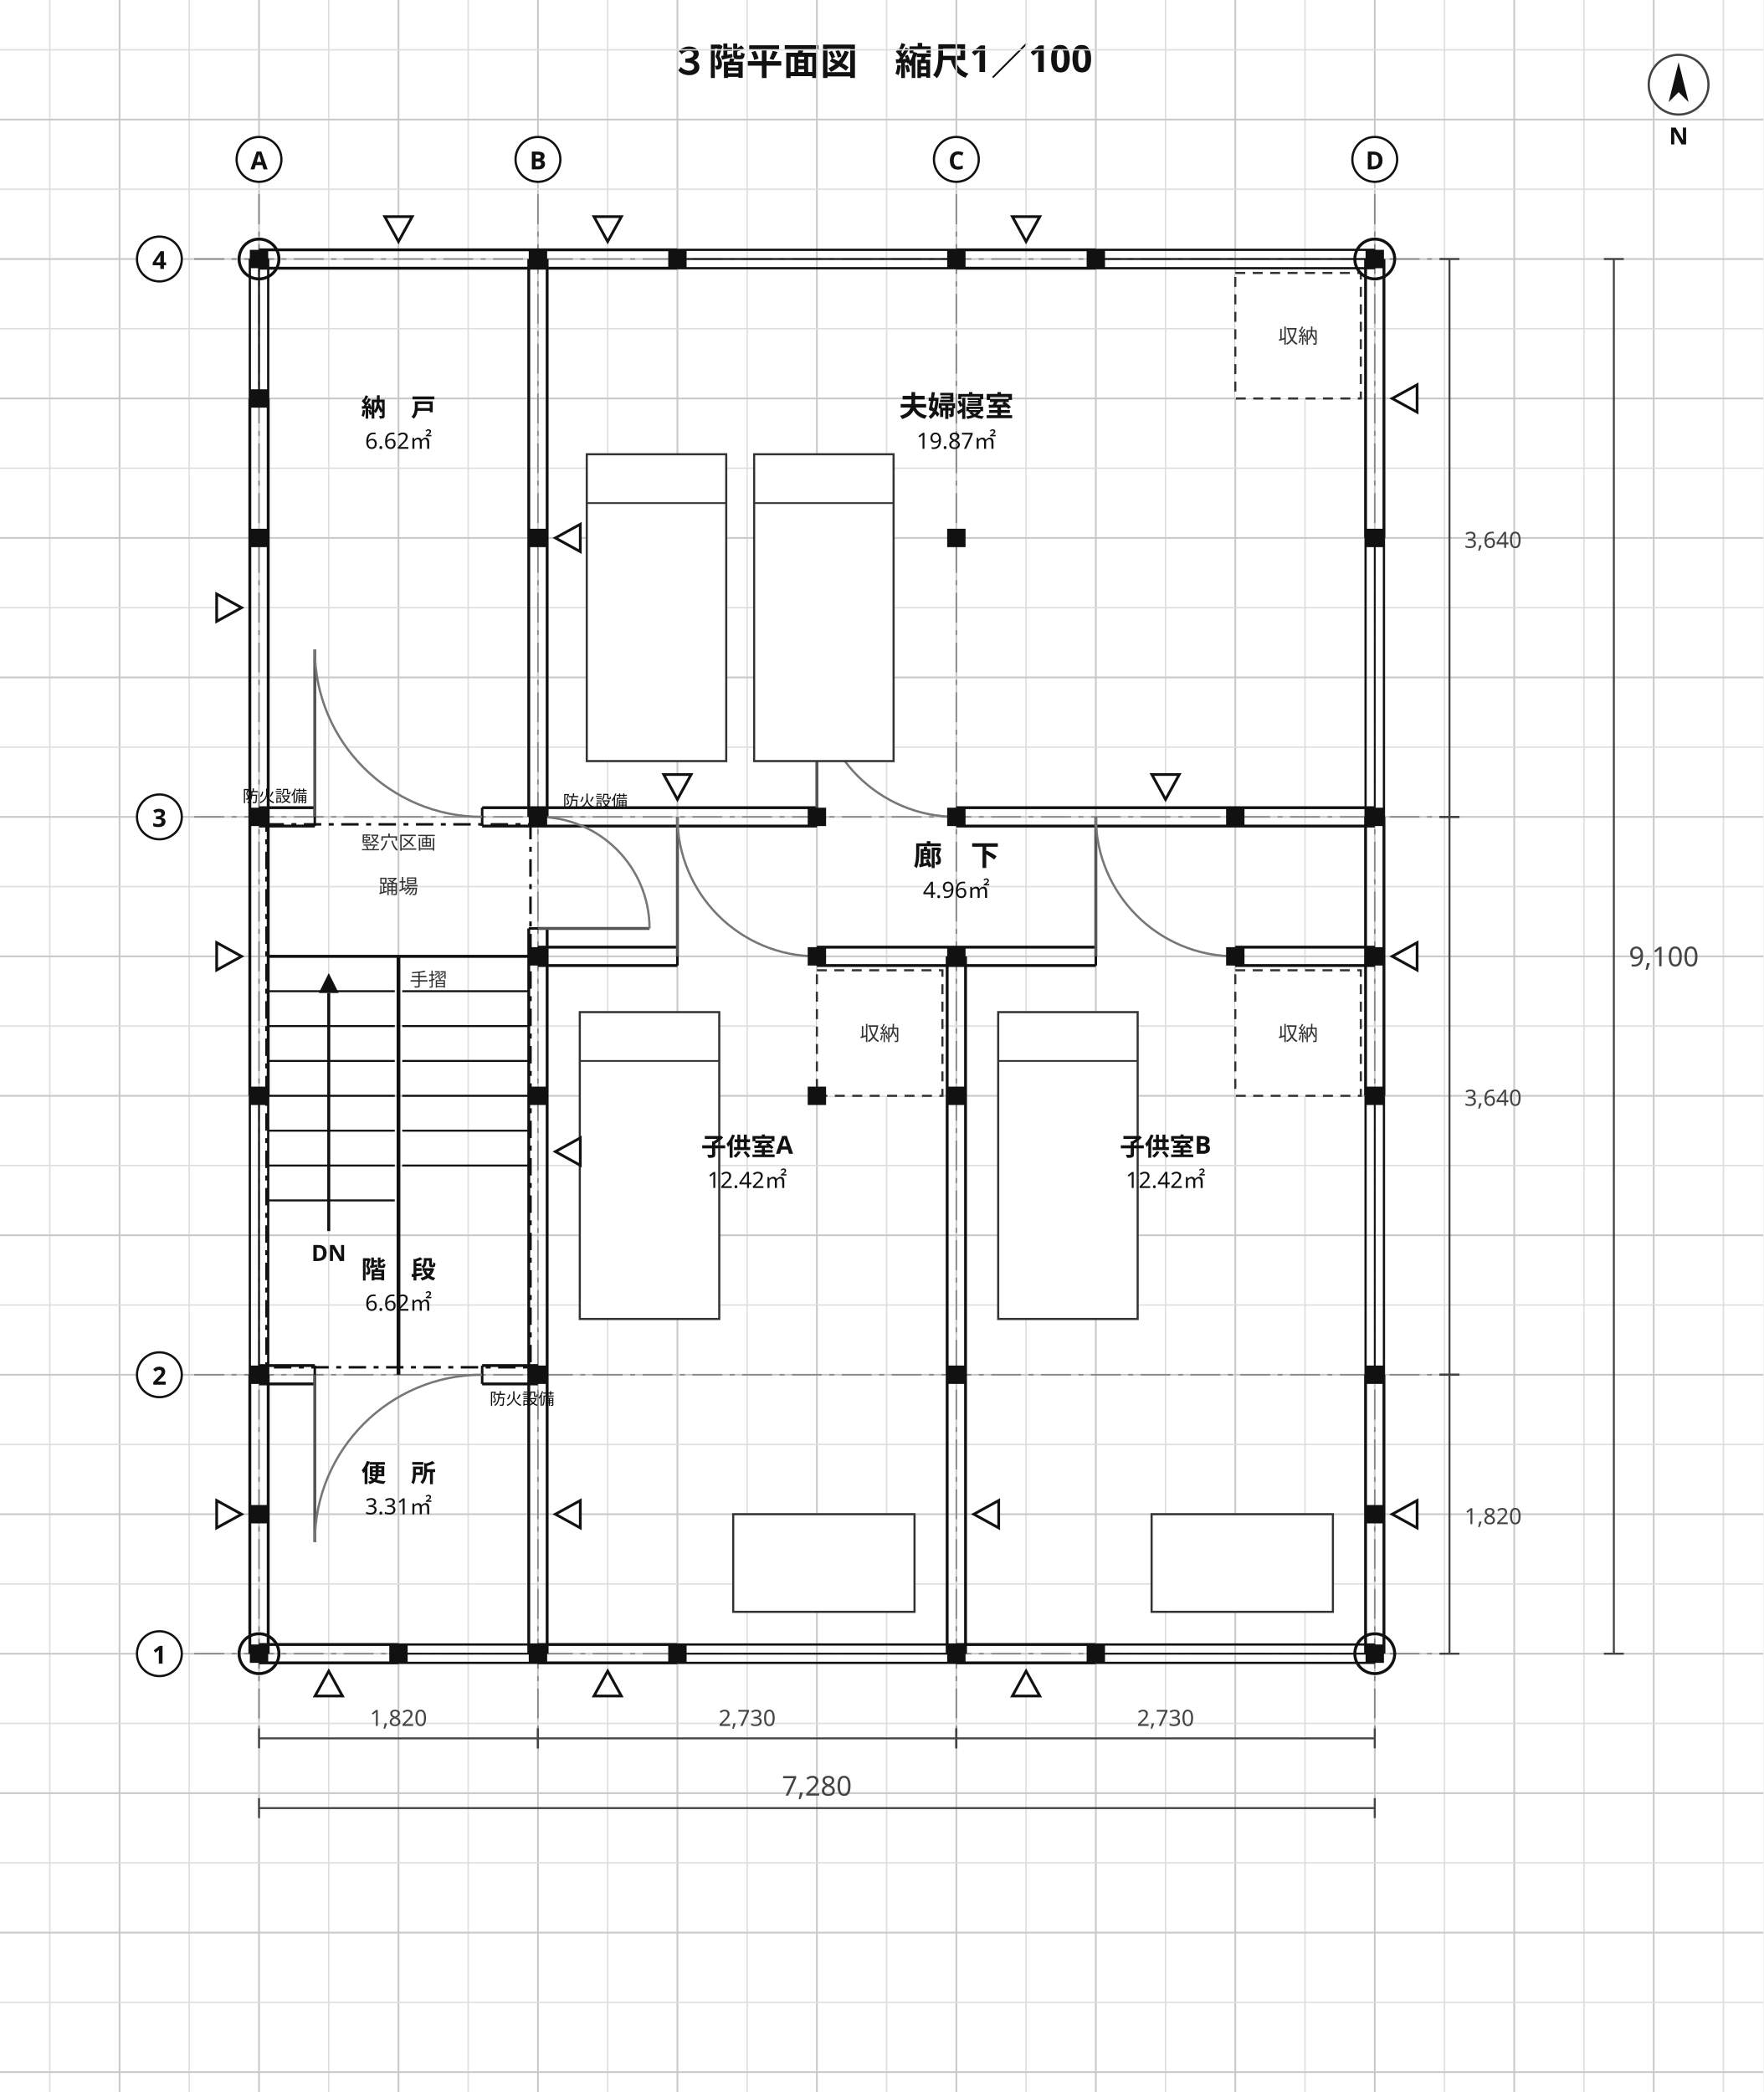
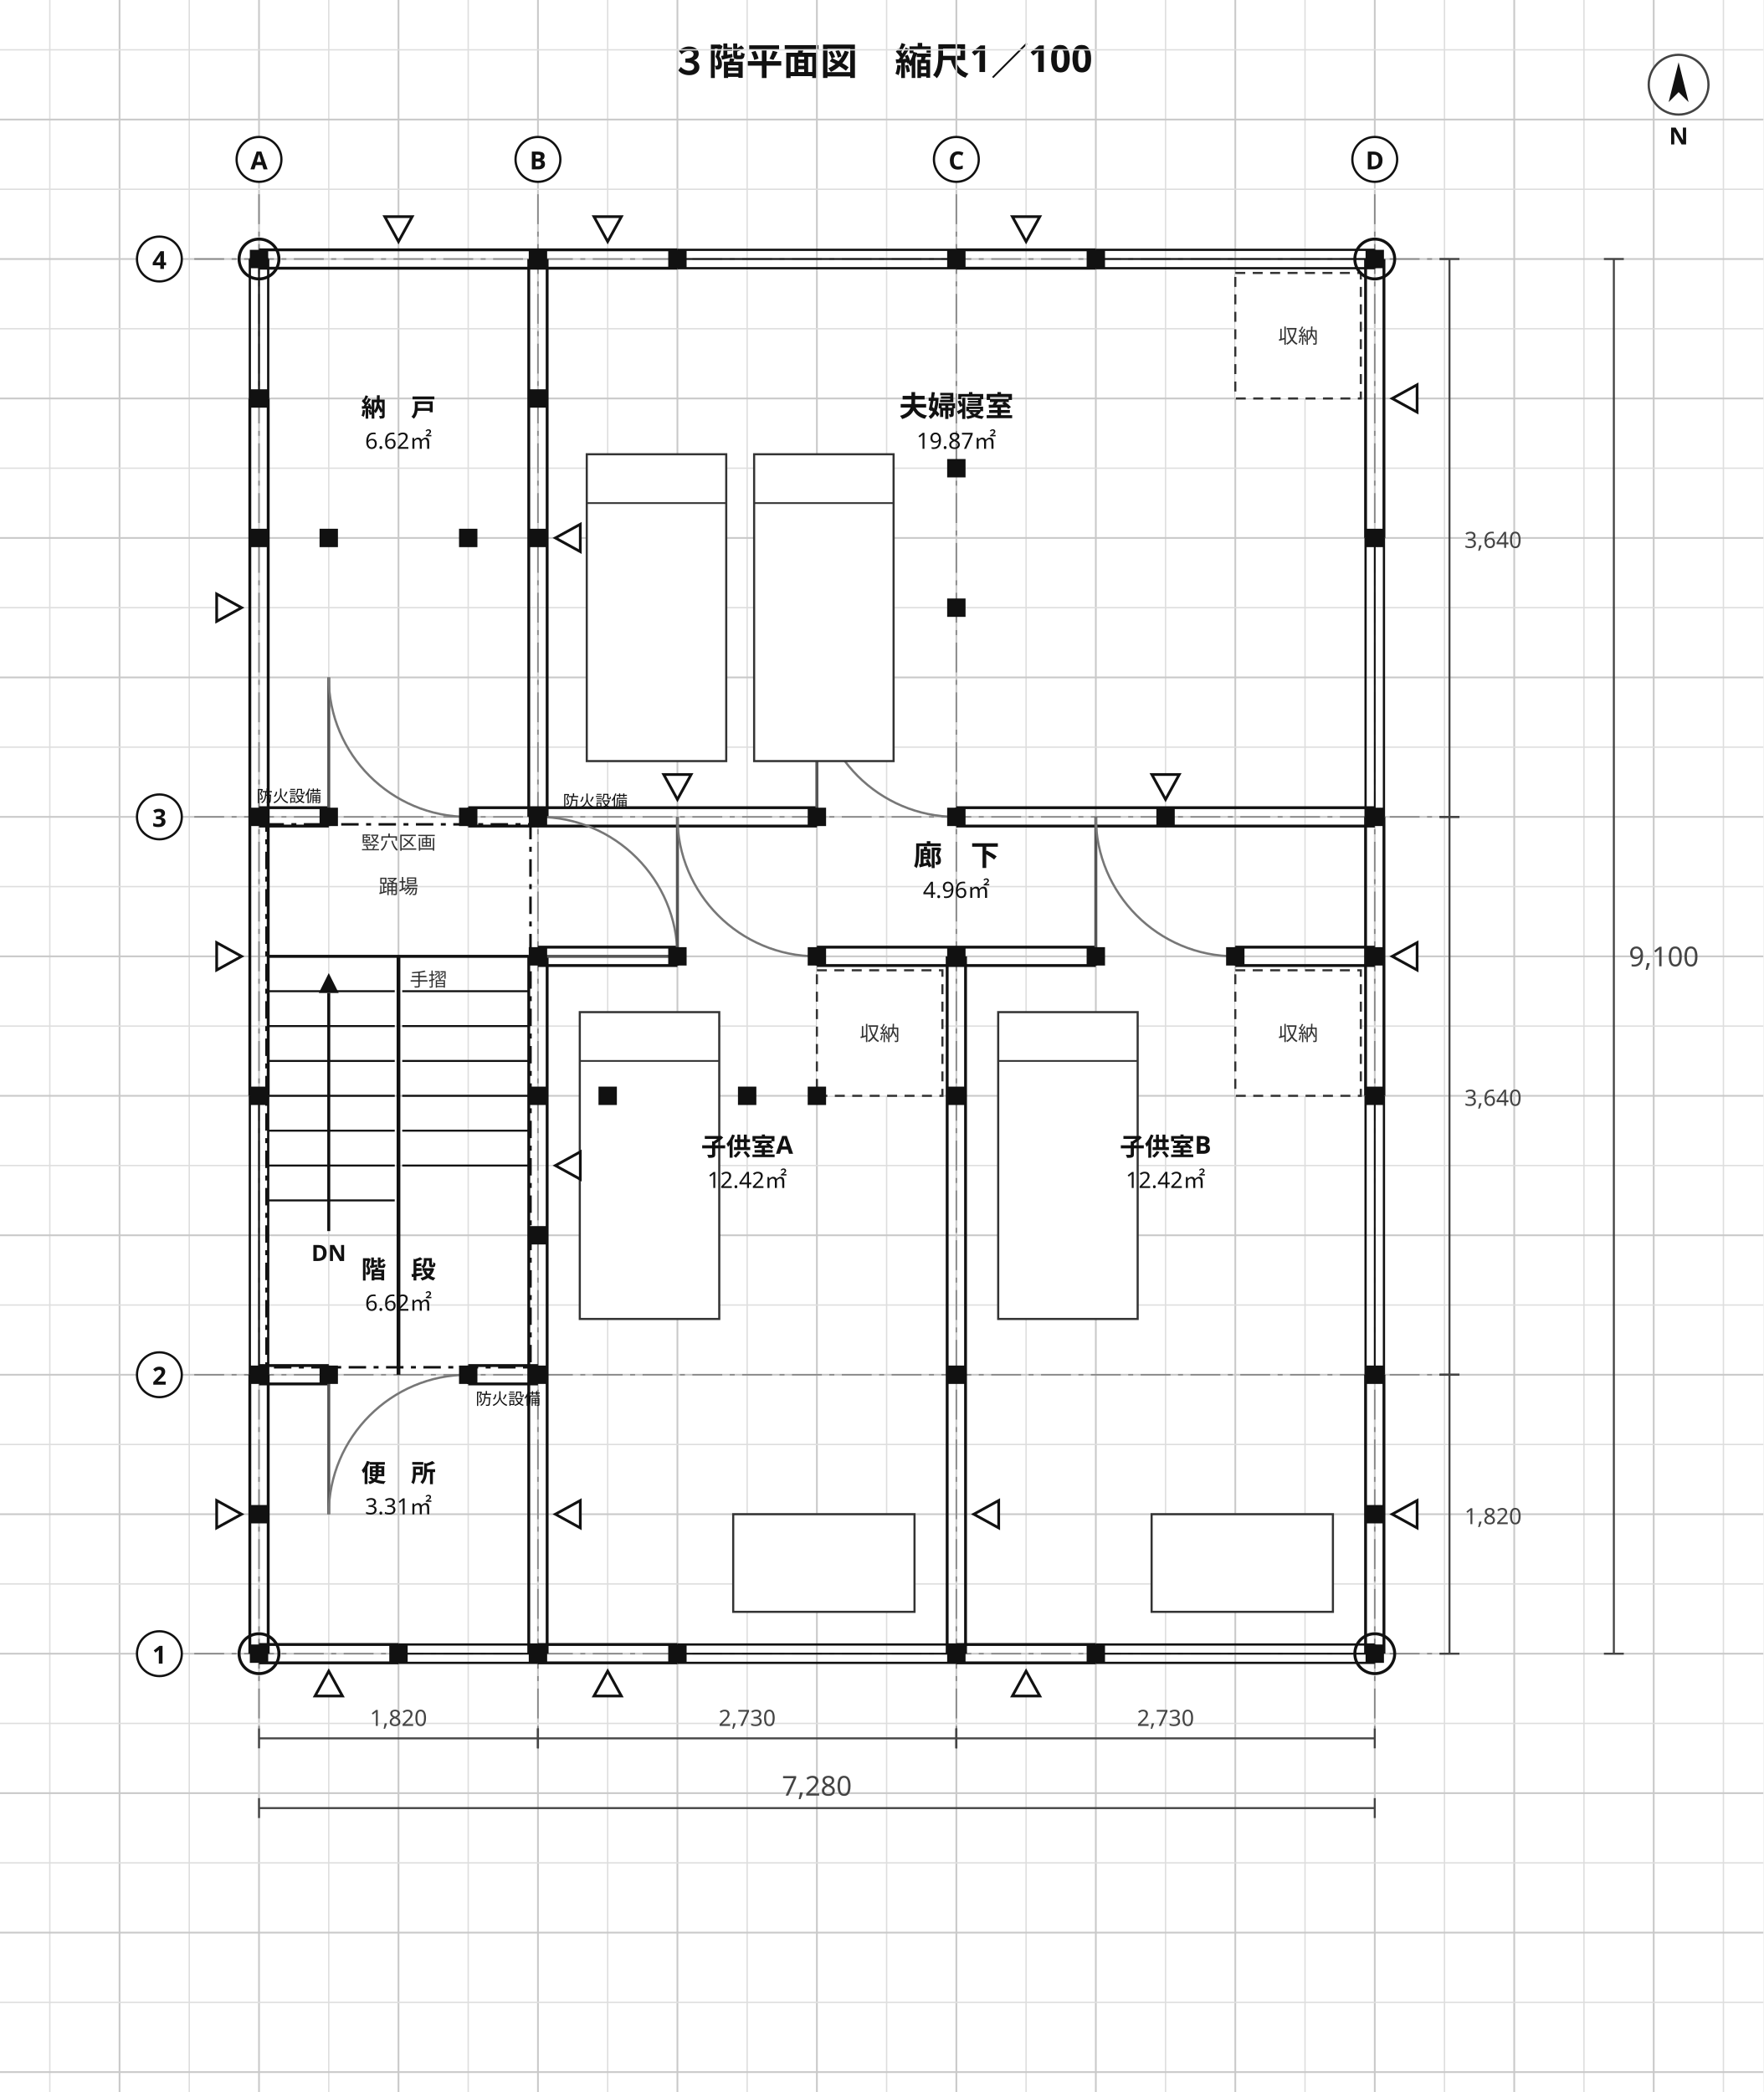
<svg xmlns="http://www.w3.org/2000/svg" viewBox="0 0 708 840" width="708" height="840" font-family="'Hiragino Sans','Hiragino Kaku Gothic ProN','Noto Sans JP','Yu Gothic',Meiryo,'IPAGothic',sans-serif">
  <rect width="708" height="840" fill="#ffffff" />
  <text x="354" y="30" font-size="15" text-anchor="middle" fill="#111" font-weight="700" font-family="'Hiragino Sans','Hiragino Kaku Gothic ProN','Noto Sans JP','Yu Gothic',Meiryo,'IPAGothic',sans-serif">３階平面図　縮尺1／100</text>
  <line x1="20" y1="0" x2="20" y2="840" stroke="#dedede" stroke-width="0.55" />
  <line x1="48" y1="0" x2="48" y2="840" stroke="#c9c9c9" stroke-width="0.7" />
  <line x1="76" y1="0" x2="76" y2="840" stroke="#dedede" stroke-width="0.55" />
  <line x1="104" y1="0" x2="104" y2="840" stroke="#c9c9c9" stroke-width="0.7" />
  <line x1="132" y1="0" x2="132" y2="840" stroke="#dedede" stroke-width="0.55" />
  <line x1="160" y1="0" x2="160" y2="840" stroke="#c9c9c9" stroke-width="0.7" />
  <line x1="188" y1="0" x2="188" y2="840" stroke="#dedede" stroke-width="0.55" />
  <line x1="216" y1="0" x2="216" y2="840" stroke="#c9c9c9" stroke-width="0.7" />
  <line x1="244" y1="0" x2="244" y2="840" stroke="#dedede" stroke-width="0.55" />
  <line x1="272" y1="0" x2="272" y2="840" stroke="#c9c9c9" stroke-width="0.7" />
  <line x1="300" y1="0" x2="300" y2="840" stroke="#dedede" stroke-width="0.55" />
  <line x1="328" y1="0" x2="328" y2="840" stroke="#c9c9c9" stroke-width="0.7" />
  <line x1="356" y1="0" x2="356" y2="840" stroke="#dedede" stroke-width="0.55" />
  <line x1="384" y1="0" x2="384" y2="840" stroke="#c9c9c9" stroke-width="0.7" />
  <line x1="412" y1="0" x2="412" y2="840" stroke="#dedede" stroke-width="0.55" />
  <line x1="440" y1="0" x2="440" y2="840" stroke="#c9c9c9" stroke-width="0.7" />
  <line x1="468" y1="0" x2="468" y2="840" stroke="#dedede" stroke-width="0.55" />
  <line x1="496" y1="0" x2="496" y2="840" stroke="#c9c9c9" stroke-width="0.7" />
  <line x1="524" y1="0" x2="524" y2="840" stroke="#dedede" stroke-width="0.55" />
  <line x1="552" y1="0" x2="552" y2="840" stroke="#c9c9c9" stroke-width="0.7" />
  <line x1="580" y1="0" x2="580" y2="840" stroke="#dedede" stroke-width="0.55" />
  <line x1="608" y1="0" x2="608" y2="840" stroke="#c9c9c9" stroke-width="0.7" />
  <line x1="636" y1="0" x2="636" y2="840" stroke="#dedede" stroke-width="0.55" />
  <line x1="664" y1="0" x2="664" y2="840" stroke="#c9c9c9" stroke-width="0.7" />
  <line x1="692" y1="0" x2="692" y2="840" stroke="#dedede" stroke-width="0.55" />
  <line x1="0" y1="20" x2="708" y2="20" stroke="#dedede" stroke-width="0.55" />
  <line x1="0" y1="48" x2="708" y2="48" stroke="#c9c9c9" stroke-width="0.7" />
  <line x1="0" y1="76" x2="708" y2="76" stroke="#dedede" stroke-width="0.55" />
  <line x1="0" y1="104" x2="708" y2="104" stroke="#c9c9c9" stroke-width="0.7" />
  <line x1="0" y1="132" x2="708" y2="132" stroke="#dedede" stroke-width="0.55" />
  <line x1="0" y1="160" x2="708" y2="160" stroke="#c9c9c9" stroke-width="0.7" />
  <line x1="0" y1="188" x2="708" y2="188" stroke="#dedede" stroke-width="0.55" />
  <line x1="0" y1="216" x2="708" y2="216" stroke="#c9c9c9" stroke-width="0.7" />
  <line x1="0" y1="244" x2="708" y2="244" stroke="#dedede" stroke-width="0.55" />
  <line x1="0" y1="272" x2="708" y2="272" stroke="#c9c9c9" stroke-width="0.7" />
  <line x1="0" y1="300" x2="708" y2="300" stroke="#dedede" stroke-width="0.55" />
  <line x1="0" y1="328" x2="708" y2="328" stroke="#c9c9c9" stroke-width="0.7" />
  <line x1="0" y1="356" x2="708" y2="356" stroke="#dedede" stroke-width="0.55" />
  <line x1="0" y1="384" x2="708" y2="384" stroke="#c9c9c9" stroke-width="0.7" />
  <line x1="0" y1="412" x2="708" y2="412" stroke="#dedede" stroke-width="0.55" />
  <line x1="0" y1="440" x2="708" y2="440" stroke="#c9c9c9" stroke-width="0.7" />
  <line x1="0" y1="468" x2="708" y2="468" stroke="#dedede" stroke-width="0.55" />
  <line x1="0" y1="496" x2="708" y2="496" stroke="#c9c9c9" stroke-width="0.7" />
  <line x1="0" y1="524" x2="708" y2="524" stroke="#dedede" stroke-width="0.55" />
  <line x1="0" y1="552" x2="708" y2="552" stroke="#c9c9c9" stroke-width="0.7" />
  <line x1="0" y1="580" x2="708" y2="580" stroke="#dedede" stroke-width="0.55" />
  <line x1="0" y1="608" x2="708" y2="608" stroke="#c9c9c9" stroke-width="0.7" />
  <line x1="0" y1="636" x2="708" y2="636" stroke="#dedede" stroke-width="0.55" />
  <line x1="0" y1="664" x2="708" y2="664" stroke="#c9c9c9" stroke-width="0.7" />
  <line x1="0" y1="692" x2="708" y2="692" stroke="#dedede" stroke-width="0.55" />
  <line x1="0" y1="720" x2="708" y2="720" stroke="#c9c9c9" stroke-width="0.7" />
  <line x1="0" y1="748" x2="708" y2="748" stroke="#dedede" stroke-width="0.55" />
  <line x1="0" y1="776" x2="708" y2="776" stroke="#c9c9c9" stroke-width="0.7" />
  <line x1="0" y1="804" x2="708" y2="804" stroke="#dedede" stroke-width="0.55" />
  <line x1="0" y1="832" x2="708" y2="832" stroke="#c9c9c9" stroke-width="0.7" />
  <line x1="104" y1="78" x2="104" y2="694" stroke="#888" stroke-width="0.6" stroke-dasharray="12 3 2 3" />
  <line x1="216" y1="78" x2="216" y2="694" stroke="#888" stroke-width="0.6" stroke-dasharray="12 3 2 3" />
  <line x1="384" y1="78" x2="384" y2="694" stroke="#888" stroke-width="0.6" stroke-dasharray="12 3 2 3" />
  <line x1="552" y1="78" x2="552" y2="694" stroke="#888" stroke-width="0.6" stroke-dasharray="12 3 2 3" />
  <line x1="78" y1="664" x2="582" y2="664" stroke="#888" stroke-width="0.6" stroke-dasharray="12 3 2 3" />
  <line x1="78" y1="552" x2="582" y2="552" stroke="#888" stroke-width="0.6" stroke-dasharray="12 3 2 3" />
  <line x1="78" y1="328" x2="582" y2="328" stroke="#888" stroke-width="0.6" stroke-dasharray="12 3 2 3" />
  <line x1="78" y1="104" x2="582" y2="104" stroke="#888" stroke-width="0.6" stroke-dasharray="12 3 2 3" />
  <line x1="100.31" y1="664" x2="100.31" y2="552" stroke="#111" stroke-width="1.15" />
  <line x1="107.69" y1="664" x2="107.69" y2="552" stroke="#111" stroke-width="1.15" />
  <line x1="100.31" y1="440" x2="100.31" y2="160" stroke="#111" stroke-width="1.15" />
  <line x1="107.69" y1="440" x2="107.69" y2="160" stroke="#111" stroke-width="1.15" />
-   <line x1="212.31" y1="664" x2="212.31" y2="372.8" stroke="#111" stroke-width="1.15" />
-   <line x1="219.69" y1="664" x2="219.69" y2="372.8" stroke="#111" stroke-width="1.15" />
+   <line x1="212.31" y1="664" x2="212.31" y2="384" stroke="#111" stroke-width="1.15" />
+   <line x1="219.69" y1="664" x2="219.69" y2="384" stroke="#111" stroke-width="1.15" />
  <line x1="212.31" y1="328" x2="212.31" y2="104" stroke="#111" stroke-width="1.15" />
  <line x1="219.69" y1="328" x2="219.69" y2="104" stroke="#111" stroke-width="1.15" />
  <line x1="104" y1="660.31" x2="160" y2="660.31" stroke="#111" stroke-width="1.15" />
  <line x1="104" y1="667.69" x2="160" y2="667.69" stroke="#111" stroke-width="1.15" />
  <line x1="216" y1="660.31" x2="272" y2="660.31" stroke="#111" stroke-width="1.15" />
  <line x1="216" y1="667.69" x2="272" y2="667.69" stroke="#111" stroke-width="1.15" />
  <line x1="384" y1="660.31" x2="440" y2="660.31" stroke="#111" stroke-width="1.15" />
  <line x1="384" y1="667.69" x2="440" y2="667.69" stroke="#111" stroke-width="1.15" />
-   <line x1="104" y1="548.31" x2="126.4" y2="548.31" stroke="#111" stroke-width="1.15" />
-   <line x1="104" y1="555.69" x2="126.4" y2="555.69" stroke="#111" stroke-width="1.15" />
-   <line x1="193.6" y1="548.31" x2="216" y2="548.31" stroke="#111" stroke-width="1.15" />
-   <line x1="193.6" y1="555.69" x2="216" y2="555.69" stroke="#111" stroke-width="1.15" />
-   <line x1="104" y1="324.31" x2="126.4" y2="324.31" stroke="#111" stroke-width="1.15" />
-   <line x1="104" y1="331.69" x2="126.4" y2="331.69" stroke="#111" stroke-width="1.15" />
-   <line x1="193.6" y1="324.31" x2="328" y2="324.31" stroke="#111" stroke-width="1.15" />
-   <line x1="193.6" y1="331.69" x2="328" y2="331.69" stroke="#111" stroke-width="1.15" />
+   <line x1="104" y1="548.31" x2="132" y2="548.31" stroke="#111" stroke-width="1.15" />
+   <line x1="104" y1="555.69" x2="132" y2="555.69" stroke="#111" stroke-width="1.15" />
+   <line x1="188" y1="548.31" x2="216" y2="548.31" stroke="#111" stroke-width="1.15" />
+   <line x1="188" y1="555.69" x2="216" y2="555.69" stroke="#111" stroke-width="1.15" />
+   <line x1="104" y1="324.31" x2="132" y2="324.31" stroke="#111" stroke-width="1.15" />
+   <line x1="104" y1="331.69" x2="132" y2="331.69" stroke="#111" stroke-width="1.15" />
+   <line x1="188" y1="324.31" x2="328" y2="324.31" stroke="#111" stroke-width="1.15" />
+   <line x1="188" y1="331.69" x2="328" y2="331.69" stroke="#111" stroke-width="1.15" />
  <line x1="384" y1="324.31" x2="552" y2="324.31" stroke="#111" stroke-width="1.15" />
  <line x1="384" y1="331.69" x2="552" y2="331.69" stroke="#111" stroke-width="1.15" />
  <line x1="104" y1="100.31" x2="272" y2="100.31" stroke="#111" stroke-width="1.15" />
  <line x1="104" y1="107.69" x2="272" y2="107.69" stroke="#111" stroke-width="1.15" />
  <line x1="384" y1="100.31" x2="440" y2="100.31" stroke="#111" stroke-width="1.15" />
  <line x1="384" y1="107.69" x2="440" y2="107.69" stroke="#111" stroke-width="1.15" />
  <line x1="380.31" y1="664" x2="380.31" y2="384" stroke="#111" stroke-width="1.15" />
  <line x1="387.69" y1="664" x2="387.69" y2="384" stroke="#111" stroke-width="1.15" />
  <line x1="216" y1="380.31" x2="272" y2="380.31" stroke="#111" stroke-width="1.15" />
  <line x1="216" y1="387.69" x2="272" y2="387.69" stroke="#111" stroke-width="1.15" />
  <line x1="328" y1="380.31" x2="440" y2="380.31" stroke="#111" stroke-width="1.15" />
  <line x1="328" y1="387.69" x2="440" y2="387.69" stroke="#111" stroke-width="1.15" />
  <line x1="496" y1="380.31" x2="552" y2="380.31" stroke="#111" stroke-width="1.15" />
  <line x1="496" y1="387.69" x2="552" y2="387.69" stroke="#111" stroke-width="1.15" />
  <line x1="548.31" y1="664" x2="548.31" y2="552" stroke="#111" stroke-width="1.15" />
  <line x1="555.69" y1="664" x2="555.69" y2="552" stroke="#111" stroke-width="1.15" />
  <line x1="548.31" y1="440" x2="548.31" y2="328" stroke="#111" stroke-width="1.15" />
  <line x1="555.69" y1="440" x2="555.69" y2="328" stroke="#111" stroke-width="1.15" />
  <line x1="548.31" y1="216" x2="548.31" y2="104" stroke="#111" stroke-width="1.15" />
  <line x1="555.69" y1="216" x2="555.69" y2="104" stroke="#111" stroke-width="1.15" />
  <line x1="272" y1="660.31" x2="384" y2="660.31" stroke="#111" stroke-width="0.9" />
  <line x1="272" y1="667.69" x2="384" y2="667.69" stroke="#111" stroke-width="0.9" />
  <line x1="272" y1="664" x2="384" y2="664" stroke="#111" stroke-width="0.7" />
  <line x1="272" y1="660.31" x2="272" y2="667.69" stroke="#111" stroke-width="1.0" />
  <line x1="384" y1="660.31" x2="384" y2="667.69" stroke="#111" stroke-width="1.0" />
  <line x1="440" y1="660.31" x2="552" y2="660.31" stroke="#111" stroke-width="0.9" />
  <line x1="440" y1="667.69" x2="552" y2="667.69" stroke="#111" stroke-width="0.9" />
  <line x1="440" y1="664" x2="552" y2="664" stroke="#111" stroke-width="0.7" />
  <line x1="440" y1="660.31" x2="440" y2="667.69" stroke="#111" stroke-width="1.0" />
  <line x1="552" y1="660.31" x2="552" y2="667.69" stroke="#111" stroke-width="1.0" />
  <line x1="160" y1="660.31" x2="216" y2="660.31" stroke="#111" stroke-width="0.9" />
  <line x1="160" y1="667.69" x2="216" y2="667.69" stroke="#111" stroke-width="0.9" />
  <line x1="160" y1="664" x2="216" y2="664" stroke="#111" stroke-width="0.7" />
  <line x1="160" y1="660.31" x2="160" y2="667.69" stroke="#111" stroke-width="1.0" />
  <line x1="216" y1="660.31" x2="216" y2="667.69" stroke="#111" stroke-width="1.0" />
  <line x1="548.31" y1="552" x2="548.31" y2="440" stroke="#111" stroke-width="0.9" />
  <line x1="555.69" y1="552" x2="555.69" y2="440" stroke="#111" stroke-width="0.9" />
  <line x1="552" y1="552" x2="552" y2="440" stroke="#111" stroke-width="0.7" />
  <line x1="548.31" y1="552" x2="555.69" y2="552" stroke="#111" stroke-width="1.0" />
  <line x1="548.31" y1="440" x2="555.69" y2="440" stroke="#111" stroke-width="1.0" />
  <line x1="548.31" y1="328" x2="548.31" y2="216" stroke="#111" stroke-width="0.9" />
  <line x1="555.69" y1="328" x2="555.69" y2="216" stroke="#111" stroke-width="0.9" />
  <line x1="552" y1="328" x2="552" y2="216" stroke="#111" stroke-width="0.7" />
  <line x1="548.31" y1="328" x2="555.69" y2="328" stroke="#111" stroke-width="1.0" />
  <line x1="548.31" y1="216" x2="555.69" y2="216" stroke="#111" stroke-width="1.0" />
  <line x1="272" y1="100.31" x2="384" y2="100.31" stroke="#111" stroke-width="0.9" />
  <line x1="272" y1="107.69" x2="384" y2="107.69" stroke="#111" stroke-width="0.9" />
  <line x1="272" y1="104" x2="384" y2="104" stroke="#111" stroke-width="0.7" />
  <line x1="272" y1="100.31" x2="272" y2="107.69" stroke="#111" stroke-width="1.0" />
  <line x1="384" y1="100.31" x2="384" y2="107.69" stroke="#111" stroke-width="1.0" />
  <line x1="440" y1="100.31" x2="552" y2="100.31" stroke="#111" stroke-width="0.9" />
  <line x1="440" y1="107.69" x2="552" y2="107.69" stroke="#111" stroke-width="0.9" />
  <line x1="440" y1="104" x2="552" y2="104" stroke="#111" stroke-width="0.7" />
  <line x1="440" y1="100.31" x2="440" y2="107.69" stroke="#111" stroke-width="1.0" />
  <line x1="552" y1="100.31" x2="552" y2="107.69" stroke="#111" stroke-width="1.0" />
  <line x1="100.31" y1="552" x2="100.31" y2="440" stroke="#111" stroke-width="0.9" />
  <line x1="107.69" y1="552" x2="107.69" y2="440" stroke="#111" stroke-width="0.9" />
  <line x1="104" y1="552" x2="104" y2="440" stroke="#111" stroke-width="0.7" />
  <line x1="100.31" y1="552" x2="107.69" y2="552" stroke="#111" stroke-width="1.0" />
  <line x1="100.31" y1="440" x2="107.69" y2="440" stroke="#111" stroke-width="1.0" />
  <line x1="100.31" y1="160" x2="100.31" y2="104" stroke="#111" stroke-width="0.9" />
  <line x1="107.69" y1="160" x2="107.69" y2="104" stroke="#111" stroke-width="0.9" />
  <line x1="104" y1="160" x2="104" y2="104" stroke="#111" stroke-width="0.7" />
  <line x1="100.31" y1="160" x2="107.69" y2="160" stroke="#111" stroke-width="1.0" />
  <line x1="100.31" y1="104" x2="107.69" y2="104" stroke="#111" stroke-width="1.0" />
-   <line x1="126.4" y1="548.31" x2="126.4" y2="555.69" stroke="#111" stroke-width="1.0" />
-   <line x1="193.6" y1="548.31" x2="193.6" y2="555.69" stroke="#111" stroke-width="1.0" />
-   <line x1="126.4" y1="552" x2="126.4" y2="619.2" stroke="#555" stroke-width="1.2" />
-   <path d="M 126.4 619.2 A 67.2 67.2 0 0 1 193.6 552.0" stroke="#777" stroke-width="0.9" fill="none" />
-   <text x="196.6" y="564" font-size="6.5" text-anchor="start" fill="#111" font-weight="400" font-family="'Hiragino Sans','Hiragino Kaku Gothic ProN','Noto Sans JP','Yu Gothic',Meiryo,'IPAGothic',sans-serif">防火設備</text>
-   <line x1="212.31" y1="372.8" x2="219.69" y2="372.8" stroke="#111" stroke-width="1.0" />
+   <line x1="132" y1="548.31" x2="132" y2="555.69" stroke="#111" stroke-width="1.0" />
+   <line x1="188" y1="548.31" x2="188" y2="555.69" stroke="#111" stroke-width="1.0" />
+   <line x1="132" y1="552" x2="132" y2="608" stroke="#555" stroke-width="1.2" />
+   <path d="M 132.0 608.0 A 56.0 56.0 0 0 1 188.0 552.0" stroke="#777" stroke-width="0.9" fill="none" />
+   <text x="191" y="564" font-size="6.5" text-anchor="start" fill="#111" font-weight="400" font-family="'Hiragino Sans','Hiragino Kaku Gothic ProN','Noto Sans JP','Yu Gothic',Meiryo,'IPAGothic',sans-serif">防火設備</text>
+   <line x1="212.31" y1="384" x2="219.69" y2="384" stroke="#111" stroke-width="1.0" />
  <line x1="212.31" y1="328" x2="219.69" y2="328" stroke="#111" stroke-width="1.0" />
-   <line x1="216" y1="372.8" x2="260.8" y2="372.8" stroke="#555" stroke-width="1.2" />
-   <path d="M 260.8 372.8 A 44.8 44.8 0 0 0 216.0 328.0" stroke="#777" stroke-width="0.9" fill="none" />
+   <line x1="216" y1="384" x2="272" y2="384" stroke="#555" stroke-width="1.2" />
+   <path d="M 272.0 384.0 A 56.0 56.0 0 0 0 216.0 328.0" stroke="#777" stroke-width="0.9" fill="none" />
  <text x="226" y="324" font-size="6.5" text-anchor="start" fill="#111" font-weight="400" font-family="'Hiragino Sans','Hiragino Kaku Gothic ProN','Noto Sans JP','Yu Gothic',Meiryo,'IPAGothic',sans-serif">防火設備</text>
-   <line x1="126.4" y1="324.31" x2="126.4" y2="331.69" stroke="#111" stroke-width="1.0" />
-   <line x1="193.6" y1="324.31" x2="193.6" y2="331.69" stroke="#111" stroke-width="1.0" />
-   <line x1="126.4" y1="328" x2="126.4" y2="260.8" stroke="#555" stroke-width="1.2" />
-   <path d="M 126.4 260.8 A 67.2 67.2 0 0 0 193.6 328.0" stroke="#777" stroke-width="0.9" fill="none" />
-   <text x="123.4" y="322" font-size="6.5" text-anchor="end" fill="#111" font-weight="400" font-family="'Hiragino Sans','Hiragino Kaku Gothic ProN','Noto Sans JP','Yu Gothic',Meiryo,'IPAGothic',sans-serif">防火設備</text>
+   <line x1="132" y1="324.31" x2="132" y2="331.69" stroke="#111" stroke-width="1.0" />
+   <line x1="188" y1="324.31" x2="188" y2="331.69" stroke="#111" stroke-width="1.0" />
+   <line x1="132" y1="328" x2="132" y2="272" stroke="#555" stroke-width="1.2" />
+   <path d="M 132.0 272.0 A 56.0 56.0 0 0 0 188.0 328.0" stroke="#777" stroke-width="0.9" fill="none" />
+   <text x="129" y="322" font-size="6.5" text-anchor="end" fill="#111" font-weight="400" font-family="'Hiragino Sans','Hiragino Kaku Gothic ProN','Noto Sans JP','Yu Gothic',Meiryo,'IPAGothic',sans-serif">防火設備</text>
  <line x1="328" y1="324.31" x2="328" y2="331.69" stroke="#111" stroke-width="1.0" />
  <line x1="384" y1="324.31" x2="384" y2="331.69" stroke="#111" stroke-width="1.0" />
  <line x1="328" y1="328" x2="328" y2="272" stroke="#555" stroke-width="1.2" />
  <path d="M 328.0 272.0 A 56.0 56.0 0 0 0 384.0 328.0" stroke="#777" stroke-width="0.9" fill="none" />
  <line x1="272" y1="380.31" x2="272" y2="387.69" stroke="#111" stroke-width="1.0" />
  <line x1="328" y1="380.31" x2="328" y2="387.69" stroke="#111" stroke-width="1.0" />
  <line x1="272" y1="384" x2="272" y2="328" stroke="#555" stroke-width="1.2" />
  <path d="M 272.0 328.0 A 56.0 56.0 0 0 0 328.0 384.0" stroke="#777" stroke-width="0.9" fill="none" />
  <line x1="440" y1="380.31" x2="440" y2="387.69" stroke="#111" stroke-width="1.0" />
  <line x1="496" y1="380.31" x2="496" y2="387.69" stroke="#111" stroke-width="1.0" />
  <line x1="440" y1="384" x2="440" y2="328" stroke="#555" stroke-width="1.2" />
  <path d="M 440.0 328.0 A 56.0 56.0 0 0 0 496.0 384.0" stroke="#777" stroke-width="0.9" fill="none" />
  <rect x="232.8" y="406.4" width="56" height="123.2" fill="#fff" stroke="#333" stroke-width="0.85" />
  <line x1="232.8" y1="426" x2="288.8" y2="426" stroke="#333" stroke-width="0.7" />
  <rect x="294.4" y="608" width="72.8" height="39.2" fill="#fff" stroke="#333" stroke-width="0.85" />
  <rect x="328" y="389.6" width="50.4" height="50.4" fill="#fff" stroke="#333" stroke-width="0.85" stroke-dasharray="4 3" />
  <text x="353.2" y="417.8" font-size="8" text-anchor="middle" fill="#333" font-weight="400" font-family="'Hiragino Sans','Hiragino Kaku Gothic ProN','Noto Sans JP','Yu Gothic',Meiryo,'IPAGothic',sans-serif">収納</text>
  <rect x="400.8" y="406.4" width="56" height="123.2" fill="#fff" stroke="#333" stroke-width="0.85" />
  <line x1="400.8" y1="426" x2="456.8" y2="426" stroke="#333" stroke-width="0.7" />
  <rect x="462.4" y="608" width="72.8" height="39.2" fill="#fff" stroke="#333" stroke-width="0.85" />
  <rect x="496" y="389.6" width="50.4" height="50.4" fill="#fff" stroke="#333" stroke-width="0.85" stroke-dasharray="4 3" />
  <text x="521.2" y="417.8" font-size="8" text-anchor="middle" fill="#333" font-weight="400" font-family="'Hiragino Sans','Hiragino Kaku Gothic ProN','Noto Sans JP','Yu Gothic',Meiryo,'IPAGothic',sans-serif">収納</text>
  <rect x="235.6" y="182.4" width="56" height="123.2" fill="#fff" stroke="#333" stroke-width="0.85" />
  <line x1="235.6" y1="202" x2="291.6" y2="202" stroke="#333" stroke-width="0.7" />
  <rect x="302.8" y="182.4" width="56" height="123.2" fill="#fff" stroke="#333" stroke-width="0.85" />
  <line x1="302.8" y1="202" x2="358.8" y2="202" stroke="#333" stroke-width="0.7" />
  <rect x="496" y="109.6" width="50.4" height="50.4" fill="#fff" stroke="#333" stroke-width="0.85" stroke-dasharray="4 3" />
  <text x="521.2" y="137.8" font-size="8" text-anchor="middle" fill="#333" font-weight="400" font-family="'Hiragino Sans','Hiragino Kaku Gothic ProN','Noto Sans JP','Yu Gothic',Meiryo,'IPAGothic',sans-serif">収納</text>
  <line x1="107.69" y1="384" x2="212.31" y2="384" stroke="#111" stroke-width="1.2" />
  <text x="160" y="358.8" font-size="8" text-anchor="middle" fill="#333" font-weight="400" font-family="'Hiragino Sans','Hiragino Kaku Gothic ProN','Noto Sans JP','Yu Gothic',Meiryo,'IPAGothic',sans-serif">踊場</text>
  <line x1="160" y1="552" x2="160" y2="384" stroke="#111" stroke-width="1.5" />
  <text x="172" y="396" font-size="7.5" text-anchor="middle" fill="#333" font-weight="400" font-family="'Hiragino Sans','Hiragino Kaku Gothic ProN','Noto Sans JP','Yu Gothic',Meiryo,'IPAGothic',sans-serif">手摺</text>
  <line x1="161.5" y1="398" x2="212.31" y2="398" stroke="#111" stroke-width="0.8" />
  <line x1="161.5" y1="412" x2="212.31" y2="412" stroke="#111" stroke-width="0.8" />
  <line x1="161.5" y1="426" x2="212.31" y2="426" stroke="#111" stroke-width="0.8" />
  <line x1="161.5" y1="440" x2="212.31" y2="440" stroke="#111" stroke-width="0.8" />
  <line x1="161.5" y1="454" x2="212.31" y2="454" stroke="#111" stroke-width="0.8" />
  <line x1="161.5" y1="468" x2="212.31" y2="468" stroke="#111" stroke-width="0.8" />
  <line x1="107.69" y1="398" x2="158.5" y2="398" stroke="#111" stroke-width="0.8" />
  <line x1="107.69" y1="412" x2="158.5" y2="412" stroke="#111" stroke-width="0.8" />
  <line x1="107.69" y1="426" x2="158.5" y2="426" stroke="#111" stroke-width="0.8" />
  <line x1="107.69" y1="440" x2="158.5" y2="440" stroke="#111" stroke-width="0.8" />
  <line x1="107.69" y1="454" x2="158.5" y2="454" stroke="#111" stroke-width="0.8" />
  <line x1="107.69" y1="468" x2="158.5" y2="468" stroke="#111" stroke-width="0.8" />
  <line x1="107.69" y1="482" x2="158.5" y2="482" stroke="#111" stroke-width="0.8" />
  <line x1="132" y1="494.32" x2="132" y2="398.72" stroke="#111" stroke-width="1.2" />
  <polygon points="132,390.72 128,398.72 136,398.72" fill="#111" />
  <text x="132" y="506.32" font-size="9" text-anchor="middle" fill="#111" font-weight="700" font-family="'Hiragino Sans','Hiragino Kaku Gothic ProN','Noto Sans JP','Yu Gothic',Meiryo,'IPAGothic',sans-serif">DN</text>
  <rect x="107" y="331" width="106" height="218" fill="none" stroke="#111" stroke-width="1.0" stroke-dasharray="7 3 2 3" />
  <text x="160" y="341" font-size="7.5" text-anchor="middle" fill="#333" font-weight="400" font-family="'Hiragino Sans','Hiragino Kaku Gothic ProN','Noto Sans JP','Yu Gothic',Meiryo,'IPAGothic',sans-serif">竪穴区画</text>
  <polygon points="97,608 87,602.5 87,613.5" fill="#fff" stroke="#111" stroke-width="1.1" />
  <polygon points="97,384 87,378.5 87,389.5" fill="#fff" stroke="#111" stroke-width="1.1" />
  <polygon points="97,244 87,238.5 87,249.5" fill="#fff" stroke="#111" stroke-width="1.1" />
  <polygon points="223,608 233,602.5 233,613.5" fill="#fff" stroke="#111" stroke-width="1.1" />
-   <polygon points="223,462.4 233,456.9 233,467.9" fill="#fff" stroke="#111" stroke-width="1.1" />
+   <polygon points="223,468 233,462.5 233,473.5" fill="#fff" stroke="#111" stroke-width="1.1" />
  <polygon points="223,216 233,210.5 233,221.5" fill="#fff" stroke="#111" stroke-width="1.1" />
  <polygon points="391,608 401,602.5 401,613.5" fill="#fff" stroke="#111" stroke-width="1.1" />
  <polygon points="559,608 569,602.5 569,613.5" fill="#fff" stroke="#111" stroke-width="1.1" />
  <polygon points="559,384 569,378.5 569,389.5" fill="#fff" stroke="#111" stroke-width="1.1" />
  <polygon points="559,160 569,154.5 569,165.5" fill="#fff" stroke="#111" stroke-width="1.1" />
  <polygon points="132,671 126.5,681 137.5,681" fill="#fff" stroke="#111" stroke-width="1.1" />
  <polygon points="244,671 238.5,681 249.5,681" fill="#fff" stroke="#111" stroke-width="1.1" />
  <polygon points="412,671 406.5,681 417.5,681" fill="#fff" stroke="#111" stroke-width="1.1" />
  <polygon points="272,321 266.5,311 277.5,311" fill="#fff" stroke="#111" stroke-width="1.1" />
  <polygon points="468,321 462.5,311 473.5,311" fill="#fff" stroke="#111" stroke-width="1.1" />
  <polygon points="160,97 154.5,87 165.5,87" fill="#fff" stroke="#111" stroke-width="1.1" />
  <polygon points="244,97 238.5,87 249.5,87" fill="#fff" stroke="#111" stroke-width="1.1" />
  <polygon points="412,97 406.5,87 417.5,87" fill="#fff" stroke="#111" stroke-width="1.1" />
  <rect x="100.31" y="604.31" width="7.38" height="7.38" fill="#111" />
  <rect x="100.31" y="548.31" width="7.38" height="7.38" fill="#111" />
  <rect x="100.31" y="436.31" width="7.38" height="7.38" fill="#111" />
  <rect x="100.31" y="324.31" width="7.38" height="7.38" fill="#111" />
  <rect x="100.31" y="212.31" width="7.38" height="7.38" fill="#111" />
  <rect x="100.31" y="156.31" width="7.38" height="7.38" fill="#111" />
+   <rect x="128.31" y="548.31" width="7.38" height="7.38" fill="#111" />
+   <rect x="128.31" y="324.31" width="7.38" height="7.38" fill="#111" />
+   <rect x="128.31" y="212.31" width="7.38" height="7.38" fill="#111" />
  <rect x="156.31" y="660.31" width="7.38" height="7.38" fill="#111" />
+   <rect x="184.31" y="548.31" width="7.38" height="7.38" fill="#111" />
+   <rect x="184.31" y="324.31" width="7.38" height="7.38" fill="#111" />
+   <rect x="184.31" y="212.31" width="7.38" height="7.38" fill="#111" />
  <rect x="212.31" y="660.31" width="7.38" height="7.38" fill="#111" />
  <rect x="212.31" y="548.31" width="7.38" height="7.38" fill="#111" />
+   <rect x="212.31" y="492.31" width="7.38" height="7.38" fill="#111" />
  <rect x="212.31" y="436.31" width="7.38" height="7.38" fill="#111" />
  <rect x="212.31" y="380.31" width="7.38" height="7.38" fill="#111" />
  <rect x="212.31" y="324.31" width="7.38" height="7.38" fill="#111" />
  <rect x="212.31" y="212.31" width="7.38" height="7.38" fill="#111" />
+   <rect x="212.31" y="156.31" width="7.38" height="7.38" fill="#111" />
  <rect x="212.31" y="100.31" width="7.38" height="7.38" fill="#111" />
+   <rect x="240.31" y="436.31" width="7.38" height="7.38" fill="#111" />
  <rect x="268.31" y="660.31" width="7.38" height="7.38" fill="#111" />
+   <rect x="268.31" y="380.31" width="7.38" height="7.38" fill="#111" />
  <rect x="268.31" y="100.31" width="7.38" height="7.38" fill="#111" />
+   <rect x="296.31" y="436.31" width="7.38" height="7.38" fill="#111" />
  <rect x="324.31" y="436.31" width="7.38" height="7.38" fill="#111" />
  <rect x="324.31" y="380.31" width="7.38" height="7.38" fill="#111" />
  <rect x="324.31" y="324.31" width="7.38" height="7.38" fill="#111" />
  <rect x="380.31" y="660.31" width="7.38" height="7.38" fill="#111" />
  <rect x="380.31" y="548.31" width="7.38" height="7.38" fill="#111" />
  <rect x="380.31" y="436.31" width="7.38" height="7.38" fill="#111" />
  <rect x="380.31" y="380.31" width="7.38" height="7.38" fill="#111" />
  <rect x="380.31" y="324.31" width="7.38" height="7.38" fill="#111" />
-   <rect x="380.31" y="212.31" width="7.38" height="7.38" fill="#111" />
+   <rect x="380.31" y="240.31" width="7.38" height="7.38" fill="#111" />
+   <rect x="380.31" y="184.31" width="7.38" height="7.38" fill="#111" />
  <rect x="380.31" y="100.31" width="7.38" height="7.38" fill="#111" />
  <rect x="436.31" y="660.31" width="7.38" height="7.38" fill="#111" />
+   <rect x="436.31" y="380.31" width="7.38" height="7.38" fill="#111" />
  <rect x="436.31" y="100.31" width="7.38" height="7.38" fill="#111" />
+   <rect x="464.31" y="324.31" width="7.38" height="7.38" fill="#111" />
  <rect x="492.31" y="380.31" width="7.38" height="7.38" fill="#111" />
-   <rect x="492.31" y="324.31" width="7.38" height="7.38" fill="#111" />
  <rect x="548.31" y="604.31" width="7.38" height="7.38" fill="#111" />
  <rect x="548.31" y="548.31" width="7.38" height="7.38" fill="#111" />
  <rect x="548.31" y="436.31" width="7.38" height="7.38" fill="#111" />
  <rect x="548.31" y="380.31" width="7.38" height="7.38" fill="#111" />
  <rect x="548.31" y="324.31" width="7.38" height="7.38" fill="#111" />
  <rect x="548.31" y="212.31" width="7.38" height="7.38" fill="#111" />
  <rect x="100.31" y="660.31" width="7.38" height="7.38" fill="#111" />
  <circle cx="104" cy="664" r="8" fill="none" stroke="#111" stroke-width="1.2" />
  <rect x="100.31" y="100.31" width="7.38" height="7.38" fill="#111" />
  <circle cx="104" cy="104" r="8" fill="none" stroke="#111" stroke-width="1.2" />
  <rect x="548.31" y="660.31" width="7.38" height="7.38" fill="#111" />
  <circle cx="552" cy="664" r="8" fill="none" stroke="#111" stroke-width="1.2" />
  <rect x="548.31" y="100.31" width="7.38" height="7.38" fill="#111" />
  <circle cx="552" cy="104" r="8" fill="none" stroke="#111" stroke-width="1.2" />
  <text x="160" y="595.04" font-size="10" text-anchor="middle" fill="#111" font-weight="700" font-family="'Hiragino Sans','Hiragino Kaku Gothic ProN','Noto Sans JP','Yu Gothic',Meiryo,'IPAGothic',sans-serif">便　所</text>
  <text x="160" y="608.04" font-size="9" text-anchor="middle" fill="#111" font-weight="400" font-family="'Hiragino Sans','Hiragino Kaku Gothic ProN','Noto Sans JP','Yu Gothic',Meiryo,'IPAGothic',sans-serif">3.31㎡</text>
  <text x="160" y="513.28" font-size="10" text-anchor="middle" fill="#111" font-weight="700" font-family="'Hiragino Sans','Hiragino Kaku Gothic ProN','Noto Sans JP','Yu Gothic',Meiryo,'IPAGothic',sans-serif">階　段</text>
  <text x="160" y="526.28" font-size="9" text-anchor="middle" fill="#111" font-weight="400" font-family="'Hiragino Sans','Hiragino Kaku Gothic ProN','Noto Sans JP','Yu Gothic',Meiryo,'IPAGothic',sans-serif">6.62㎡</text>
  <text x="160" y="167.2" font-size="10" text-anchor="middle" fill="#111" font-weight="700" font-family="'Hiragino Sans','Hiragino Kaku Gothic ProN','Noto Sans JP','Yu Gothic',Meiryo,'IPAGothic',sans-serif">納　戸</text>
  <text x="160" y="180.2" font-size="9" text-anchor="middle" fill="#111" font-weight="400" font-family="'Hiragino Sans','Hiragino Kaku Gothic ProN','Noto Sans JP','Yu Gothic',Meiryo,'IPAGothic',sans-serif">6.62㎡</text>
  <text x="300" y="464" font-size="10" text-anchor="middle" fill="#111" font-weight="700" font-family="'Hiragino Sans','Hiragino Kaku Gothic ProN','Noto Sans JP','Yu Gothic',Meiryo,'IPAGothic',sans-serif">子供室A</text>
  <text x="300" y="477" font-size="9" text-anchor="middle" fill="#111" font-weight="400" font-family="'Hiragino Sans','Hiragino Kaku Gothic ProN','Noto Sans JP','Yu Gothic',Meiryo,'IPAGothic',sans-serif">12.42㎡</text>
  <text x="468" y="464" font-size="10" text-anchor="middle" fill="#111" font-weight="700" font-family="'Hiragino Sans','Hiragino Kaku Gothic ProN','Noto Sans JP','Yu Gothic',Meiryo,'IPAGothic',sans-serif">子供室B</text>
  <text x="468" y="477" font-size="9" text-anchor="middle" fill="#111" font-weight="400" font-family="'Hiragino Sans','Hiragino Kaku Gothic ProN','Noto Sans JP','Yu Gothic',Meiryo,'IPAGothic',sans-serif">12.42㎡</text>
  <text x="384" y="347.52" font-size="11.5" text-anchor="middle" fill="#111" font-weight="700" font-family="'Hiragino Sans','Hiragino Kaku Gothic ProN','Noto Sans JP','Yu Gothic',Meiryo,'IPAGothic',sans-serif">廊　下</text>
  <text x="384" y="360.52" font-size="9" text-anchor="middle" fill="#111" font-weight="400" font-family="'Hiragino Sans','Hiragino Kaku Gothic ProN','Noto Sans JP','Yu Gothic',Meiryo,'IPAGothic',sans-serif">4.96㎡</text>
  <text x="384" y="167.2" font-size="11.5" text-anchor="middle" fill="#111" font-weight="700" font-family="'Hiragino Sans','Hiragino Kaku Gothic ProN','Noto Sans JP','Yu Gothic',Meiryo,'IPAGothic',sans-serif">夫婦寝室</text>
  <text x="384" y="180.2" font-size="9" text-anchor="middle" fill="#111" font-weight="400" font-family="'Hiragino Sans','Hiragino Kaku Gothic ProN','Noto Sans JP','Yu Gothic',Meiryo,'IPAGothic',sans-serif">19.87㎡</text>
  <circle cx="104" cy="64" r="9" fill="#fff" stroke="#111" stroke-width="0.9" />
  <text x="104" y="68" font-size="10" text-anchor="middle" fill="#111" font-weight="700" font-family="'Hiragino Sans','Hiragino Kaku Gothic ProN','Noto Sans JP','Yu Gothic',Meiryo,'IPAGothic',sans-serif">A</text>
  <circle cx="216" cy="64" r="9" fill="#fff" stroke="#111" stroke-width="0.9" />
  <text x="216" y="68" font-size="10" text-anchor="middle" fill="#111" font-weight="700" font-family="'Hiragino Sans','Hiragino Kaku Gothic ProN','Noto Sans JP','Yu Gothic',Meiryo,'IPAGothic',sans-serif">B</text>
  <circle cx="384" cy="64" r="9" fill="#fff" stroke="#111" stroke-width="0.9" />
  <text x="384" y="68" font-size="10" text-anchor="middle" fill="#111" font-weight="700" font-family="'Hiragino Sans','Hiragino Kaku Gothic ProN','Noto Sans JP','Yu Gothic',Meiryo,'IPAGothic',sans-serif">C</text>
  <circle cx="552" cy="64" r="9" fill="#fff" stroke="#111" stroke-width="0.9" />
  <text x="552" y="68" font-size="10" text-anchor="middle" fill="#111" font-weight="700" font-family="'Hiragino Sans','Hiragino Kaku Gothic ProN','Noto Sans JP','Yu Gothic',Meiryo,'IPAGothic',sans-serif">D</text>
  <circle cx="64" cy="664" r="9" fill="#fff" stroke="#111" stroke-width="0.9" />
  <text x="64" y="668" font-size="10" text-anchor="middle" fill="#111" font-weight="700" font-family="'Hiragino Sans','Hiragino Kaku Gothic ProN','Noto Sans JP','Yu Gothic',Meiryo,'IPAGothic',sans-serif">1</text>
  <circle cx="64" cy="552" r="9" fill="#fff" stroke="#111" stroke-width="0.9" />
  <text x="64" y="556" font-size="10" text-anchor="middle" fill="#111" font-weight="700" font-family="'Hiragino Sans','Hiragino Kaku Gothic ProN','Noto Sans JP','Yu Gothic',Meiryo,'IPAGothic',sans-serif">2</text>
  <circle cx="64" cy="328" r="9" fill="#fff" stroke="#111" stroke-width="0.9" />
  <text x="64" y="332" font-size="10" text-anchor="middle" fill="#111" font-weight="700" font-family="'Hiragino Sans','Hiragino Kaku Gothic ProN','Noto Sans JP','Yu Gothic',Meiryo,'IPAGothic',sans-serif">3</text>
  <circle cx="64" cy="104" r="9" fill="#fff" stroke="#111" stroke-width="0.9" />
  <text x="64" y="108" font-size="10" text-anchor="middle" fill="#111" font-weight="700" font-family="'Hiragino Sans','Hiragino Kaku Gothic ProN','Noto Sans JP','Yu Gothic',Meiryo,'IPAGothic',sans-serif">4</text>
  <line x1="104" y1="698" x2="216" y2="698" stroke="#444" stroke-width="0.8" />
  <line x1="104" y1="694" x2="104" y2="702" stroke="#444" stroke-width="0.8" />
  <line x1="216" y1="694" x2="216" y2="702" stroke="#444" stroke-width="0.8" />
  <text x="160" y="693" font-size="9" text-anchor="middle" fill="#444" font-weight="400" font-family="'Hiragino Sans','Hiragino Kaku Gothic ProN','Noto Sans JP','Yu Gothic',Meiryo,'IPAGothic',sans-serif">1,820</text>
  <line x1="216" y1="698" x2="384" y2="698" stroke="#444" stroke-width="0.8" />
  <line x1="216" y1="694" x2="216" y2="702" stroke="#444" stroke-width="0.8" />
  <line x1="384" y1="694" x2="384" y2="702" stroke="#444" stroke-width="0.8" />
  <text x="300" y="693" font-size="9" text-anchor="middle" fill="#444" font-weight="400" font-family="'Hiragino Sans','Hiragino Kaku Gothic ProN','Noto Sans JP','Yu Gothic',Meiryo,'IPAGothic',sans-serif">2,730</text>
  <line x1="384" y1="698" x2="552" y2="698" stroke="#444" stroke-width="0.8" />
  <line x1="384" y1="694" x2="384" y2="702" stroke="#444" stroke-width="0.8" />
  <line x1="552" y1="694" x2="552" y2="702" stroke="#444" stroke-width="0.8" />
  <text x="468" y="693" font-size="9" text-anchor="middle" fill="#444" font-weight="400" font-family="'Hiragino Sans','Hiragino Kaku Gothic ProN','Noto Sans JP','Yu Gothic',Meiryo,'IPAGothic',sans-serif">2,730</text>
  <line x1="104" y1="726" x2="552" y2="726" stroke="#444" stroke-width="0.8" />
  <line x1="104" y1="722" x2="104" y2="730" stroke="#444" stroke-width="0.8" />
  <line x1="552" y1="722" x2="552" y2="730" stroke="#444" stroke-width="0.8" />
  <text x="328" y="721" font-size="11" text-anchor="middle" fill="#444" font-weight="400" font-family="'Hiragino Sans','Hiragino Kaku Gothic ProN','Noto Sans JP','Yu Gothic',Meiryo,'IPAGothic',sans-serif">7,280</text>
  <line x1="582" y1="664" x2="582" y2="552" stroke="#444" stroke-width="0.8" />
  <line x1="578" y1="664" x2="586" y2="664" stroke="#444" stroke-width="0.8" />
  <line x1="578" y1="552" x2="586" y2="552" stroke="#444" stroke-width="0.8" />
  <text x="588" y="612" font-size="9" text-anchor="start" fill="#444" font-weight="400" font-family="'Hiragino Sans','Hiragino Kaku Gothic ProN','Noto Sans JP','Yu Gothic',Meiryo,'IPAGothic',sans-serif">1,820</text>
  <line x1="582" y1="552" x2="582" y2="328" stroke="#444" stroke-width="0.8" />
  <line x1="578" y1="552" x2="586" y2="552" stroke="#444" stroke-width="0.8" />
  <line x1="578" y1="328" x2="586" y2="328" stroke="#444" stroke-width="0.8" />
  <text x="588" y="444" font-size="9" text-anchor="start" fill="#444" font-weight="400" font-family="'Hiragino Sans','Hiragino Kaku Gothic ProN','Noto Sans JP','Yu Gothic',Meiryo,'IPAGothic',sans-serif">3,640</text>
  <line x1="582" y1="328" x2="582" y2="104" stroke="#444" stroke-width="0.8" />
  <line x1="578" y1="328" x2="586" y2="328" stroke="#444" stroke-width="0.8" />
  <line x1="578" y1="104" x2="586" y2="104" stroke="#444" stroke-width="0.8" />
  <text x="588" y="220" font-size="9" text-anchor="start" fill="#444" font-weight="400" font-family="'Hiragino Sans','Hiragino Kaku Gothic ProN','Noto Sans JP','Yu Gothic',Meiryo,'IPAGothic',sans-serif">3,640</text>
  <line x1="648" y1="664" x2="648" y2="104" stroke="#444" stroke-width="0.8" />
  <line x1="644" y1="664" x2="652" y2="664" stroke="#444" stroke-width="0.8" />
  <line x1="644" y1="104" x2="652" y2="104" stroke="#444" stroke-width="0.8" />
  <text x="654" y="388" font-size="11" text-anchor="start" fill="#444" font-weight="400" font-family="'Hiragino Sans','Hiragino Kaku Gothic ProN','Noto Sans JP','Yu Gothic',Meiryo,'IPAGothic',sans-serif">9,100</text>
  <circle cx="674" cy="34" r="12" fill="#fff" stroke="#444" stroke-width="0.9" />
  <polygon points="674,25 670,41 674,37 678,41" fill="#111" />
  <text x="674" y="58" font-size="9.5" text-anchor="middle" fill="#111" font-weight="700" font-family="'Hiragino Sans','Hiragino Kaku Gothic ProN','Noto Sans JP','Yu Gothic',Meiryo,'IPAGothic',sans-serif">N</text>
</svg>
